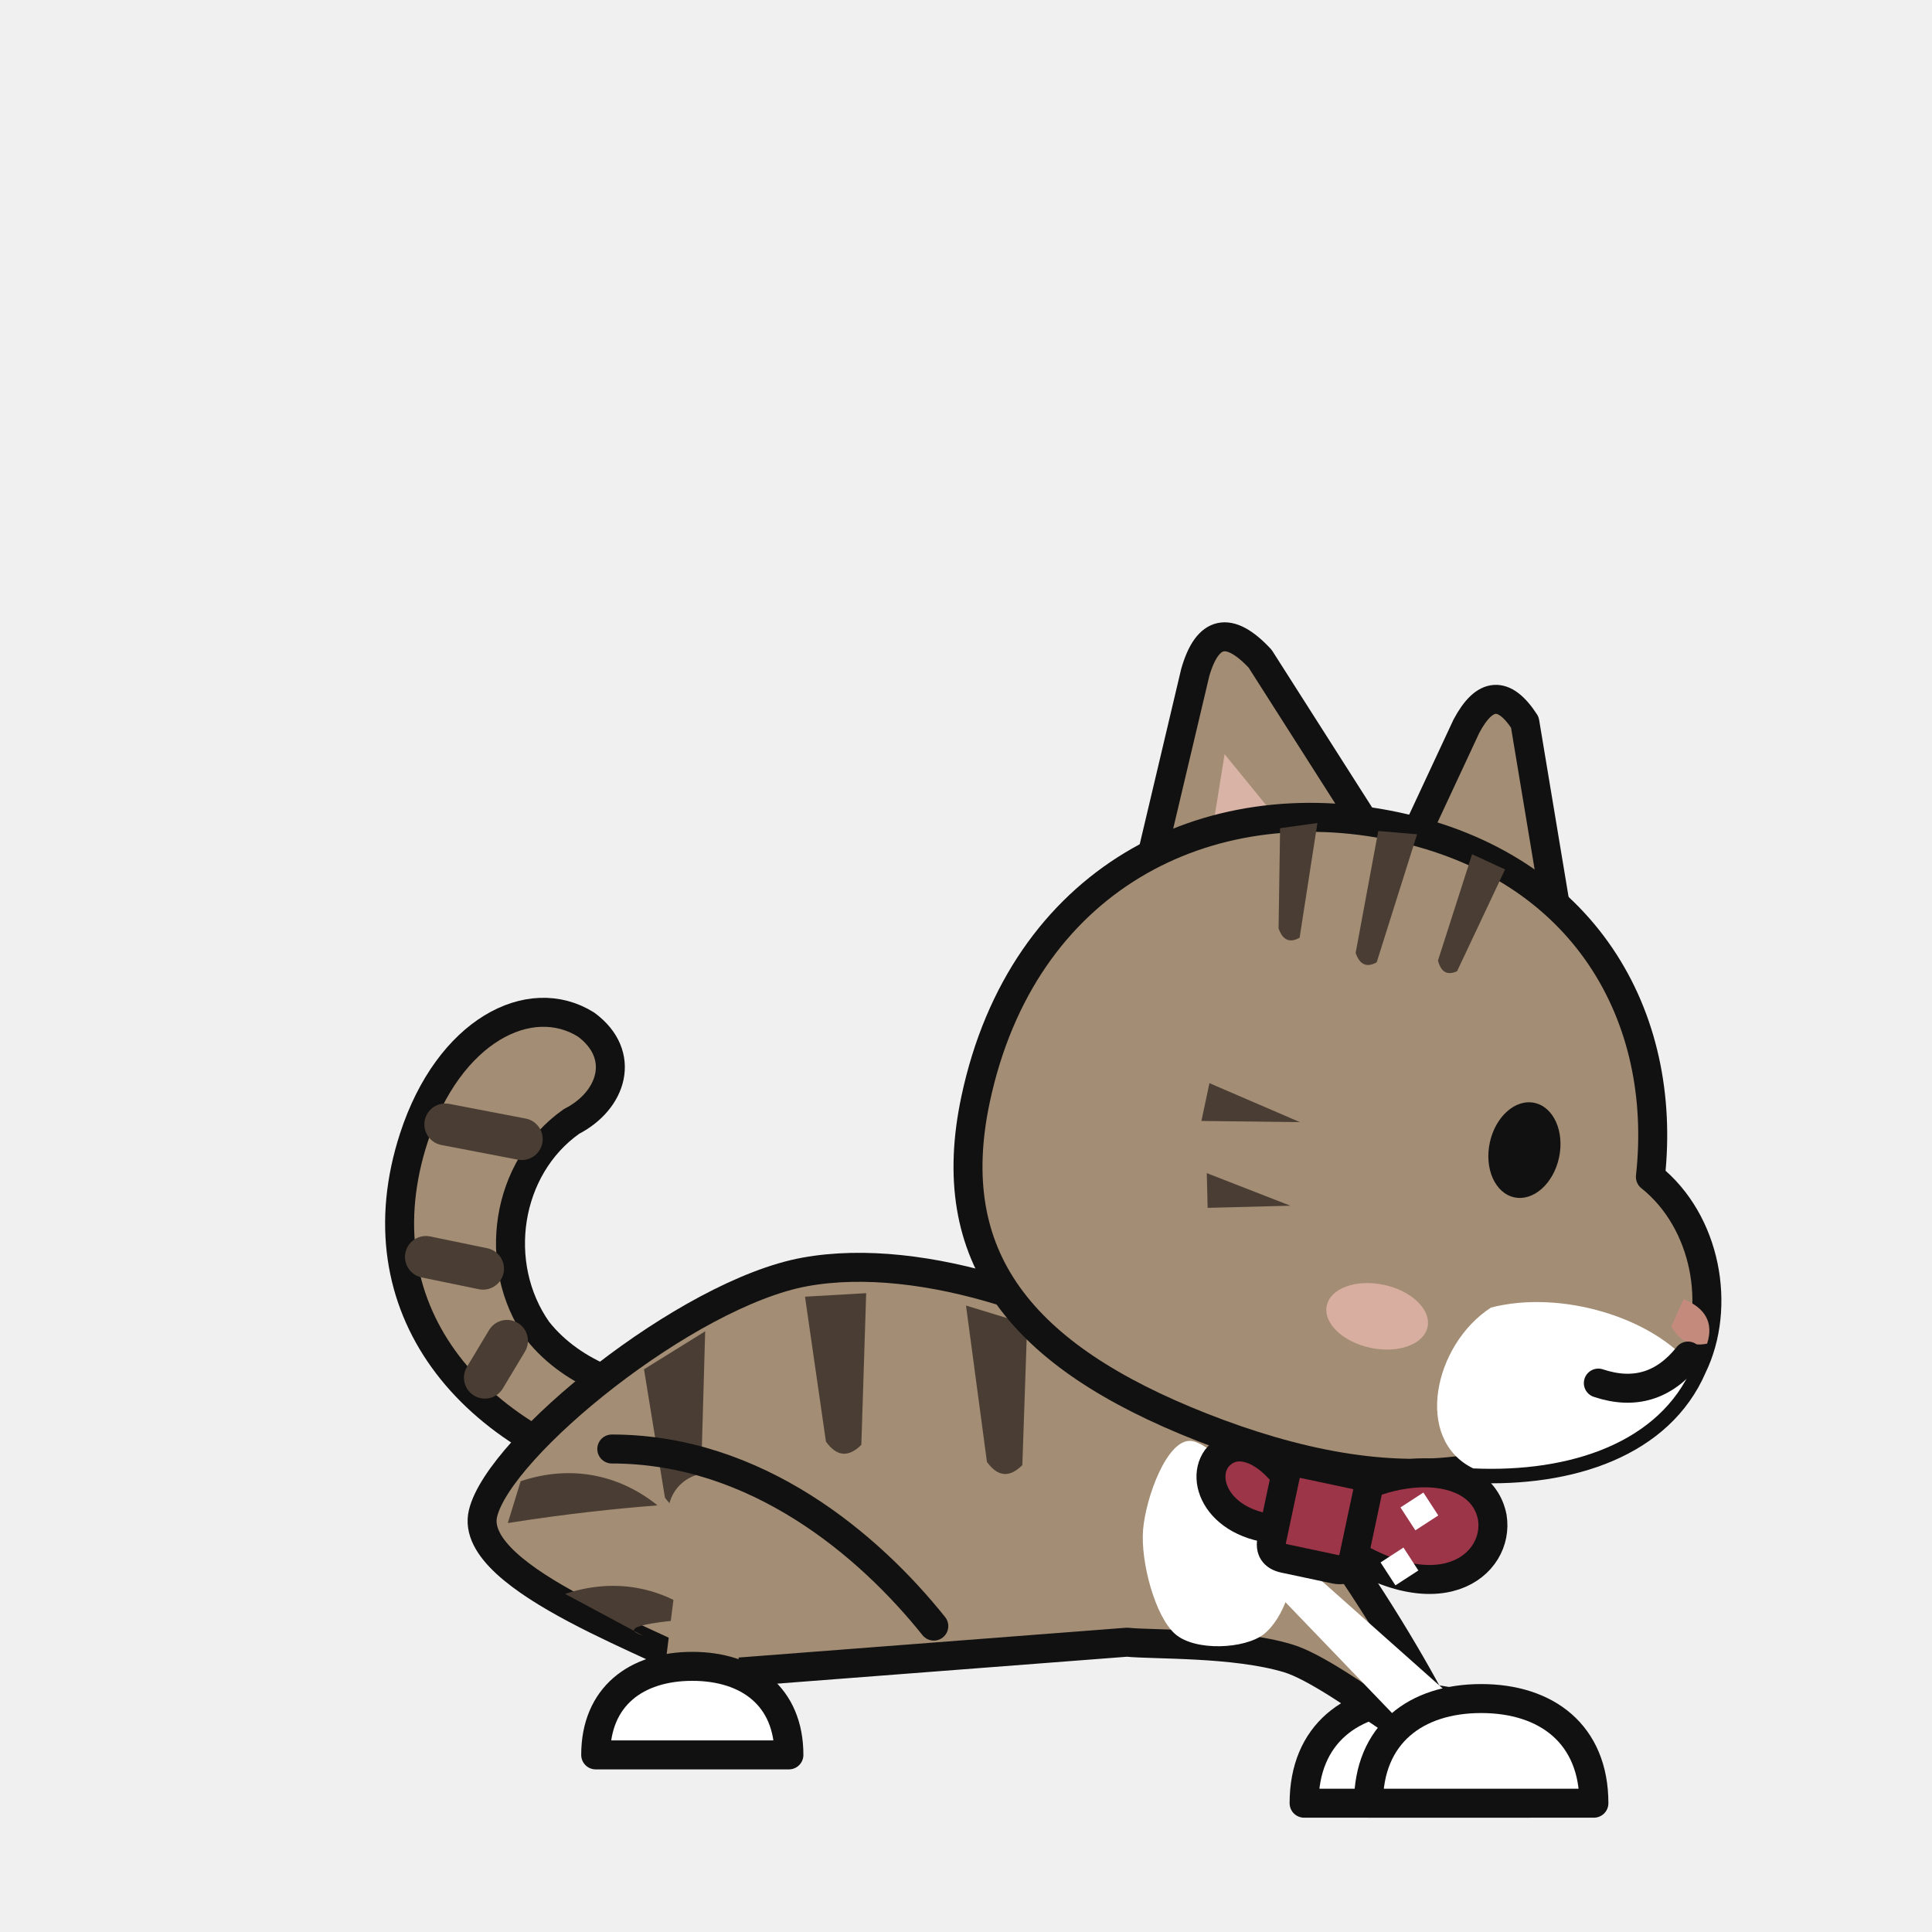
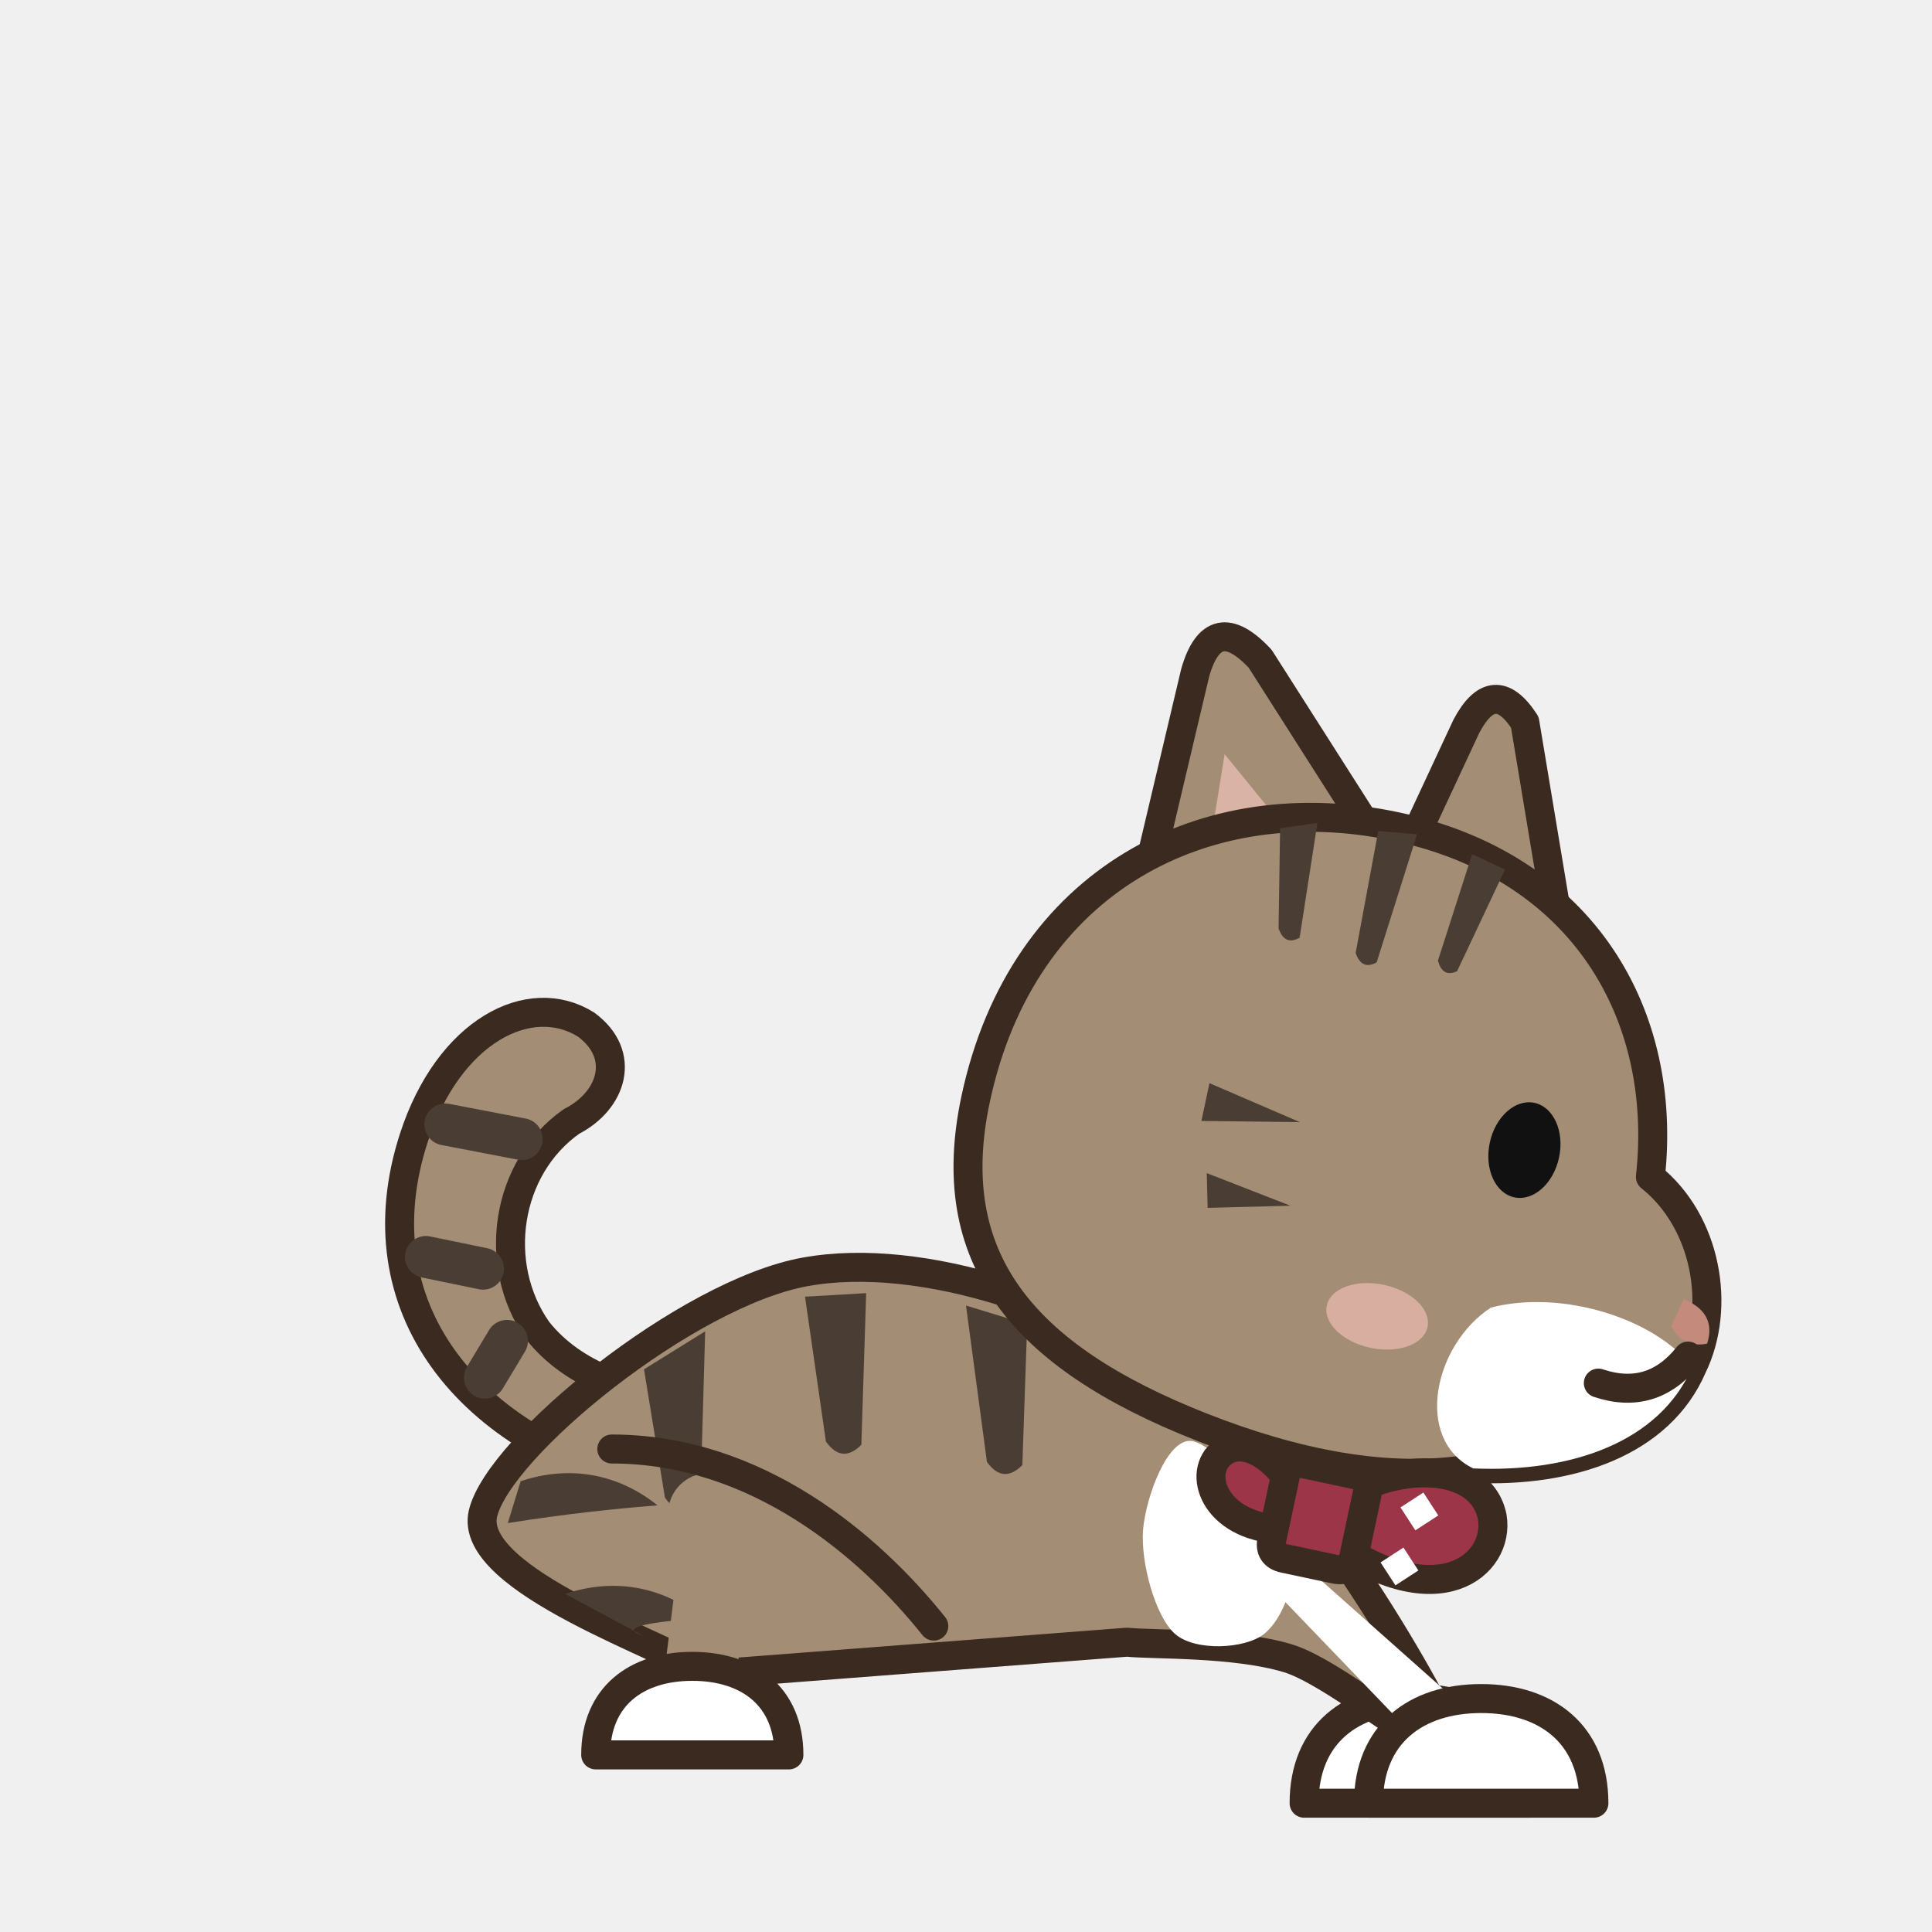
<svg xmlns="http://www.w3.org/2000/svg" viewBox="0 0 120 120" width="120" height="120">
  <g id="cat" transform="translate(60 112)">
    <g id="tail" transform="translate(-24 -18) rotate(18)">
-       <path id="tail-shape" d="M4 -3C-8 -2 -17 -8 -17 -19C-17 -26 -13 -30 -9 -29C-6 -28 -6 -25 -8 -23C-11 -19 -10 -13 -6 -10C-3 -8 1 -8 4 -9Z" fill="#A38D74" stroke="#111111" stroke-width="1.8" stroke-linejoin="round" />
+       <path id="tail-shape" d="M4 -3C-8 -2 -17 -8 -17 -19C-17 -26 -13 -30 -9 -29C-6 -28 -6 -25 -8 -23C-11 -19 -10 -13 -6 -10C-3 -8 1 -8 4 -9Z" fill="#A38D74" stroke="#3A2A20" stroke-width="1.8" stroke-linejoin="round" />
      <path id="tail-stripes" d="M-7.6 -8.8L-8.2 -6.2M-10.4 -12.6L-14 -12.2M-10.6 -21L-15.4 -20.4" fill="none" stroke="#4A3E34" stroke-width="2.6" stroke-linecap="round" />
    </g>
    <g id="leg-front-far" transform="translate(17 -17)">
      <path id="leg-front-far-shaft" d="M-2 0A2 2 0 0 1 2 0A2 2 0 0 1 -2 0ZM-1.5 0L1.5 0L12 12L8 13Z" fill="#FFFFFF" />
-       <path id="leg-front-far-paw" d="M4 17C4 12.71 6.94 10.5 11 10.5C15.06 10.5 18 12.71 18 17Z" fill="#FFFFFF" stroke="#111111" stroke-width="1.8" stroke-linejoin="round" />
+       <path id="leg-front-far-paw" d="M4 17C4 12.71 6.94 10.5 11 10.5C15.06 10.5 18 12.71 18 17Z" fill="#FFFFFF" stroke="#3A2A20" stroke-width="1.8" stroke-linejoin="round" />
    </g>
    <g id="body">
-       <path id="body-shape" d="M-16 -8C-18.33 -9.67 -31 -13.83 -30 -18C-29 -22.17 -17.33 -31.67 -10 -33C-2.67 -34.33 7.33 -30.83 14 -26C20.67 -21.17 29 -6.83 30 -4C31 -1.17 23.33 -8 20 -9C16.67 -10 11.67 -9.83 10 -10Z" fill="#A38D74" stroke="#111111" stroke-width="1.8" stroke-linejoin="round" />
+       <path id="body-shape" d="M-16 -8C-18.33 -9.67 -31 -13.83 -30 -18C-29 -22.17 -17.33 -31.67 -10 -33C-2.67 -34.33 7.33 -30.83 14 -26C20.67 -21.17 29 -6.83 30 -4C31 -1.17 23.33 -8 20 -9C16.67 -10 11.67 -9.83 10 -10Z" fill="#A38D74" stroke="#3A2A20" stroke-width="1.8" stroke-linejoin="round" />
      <path id="body-stripes" d="M-20 -26.95L-16.2 -29.31L-16.5 -18.78Q-17.7 -17.58 -18.7 -18.98ZM-10 -31.46L-6.2 -31.68L-6.5 -22.26Q-7.7 -21.06 -8.7 -22.46ZM0 -30.91L3.8 -29.75L3.5 -21Q2.3 -19.8 1.3 -21.2ZM-27.66 -20C-24.66 -21 -21.66 -20.5 -19.16 -18.5C-21.66 -18.3 -24.66 -18 -28.46 -17.4ZM-24.9 -13C-21.9 -14 -18.9 -13.5 -16.4 -11.5C-18.9 -11.3 -21.9 -11 -20.05 -10.4Z" fill="#4A3E34" />
      <path id="chest" d="M14 -22.5C15.5 -22.33 19.25 -18 20 -16C20.75 -14 19.67 -11.42 18.5 -10.5C17.33 -9.58 14.25 -9.42 13 -10.5C11.75 -11.58 10.83 -15 11 -17C11.17 -19 12.5 -22.67 14 -22.5Z" fill="#FFFFFF" />
    </g>
    <g id="leg-hind-near" transform="translate(-16 -18)">
      <path id="leg-hind-near-shaft" d="M-2.5 0A2.5 2.5 0 0 1 2.5 0A2.5 2.5 0 0 1 -2.5 0ZM-1.5 0L1.5 0L2 12L-3 12Z" fill="#A38D74" />
-       <path id="haunch-line" d="M14 7C10 2 3 -4 -6 -4" fill="none" stroke="#111111" stroke-width="1.8" stroke-linecap="round" />
-       <path id="leg-hind-near-paw" d="M-7 15C-7 11.37 -4.48 9.5 -1 9.5C2.48 9.5 5 11.37 5 15Z" fill="#FFFFFF" stroke="#111111" stroke-width="1.8" stroke-linejoin="round" />
+       <path id="haunch-line" d="M14 7C10 2 3 -4 -6 -4" fill="none" stroke="#3A2A20" stroke-width="1.8" stroke-linecap="round" />
+       <path id="leg-hind-near-paw" d="M-7 15C-7 11.37 -4.48 9.5 -1 9.5C2.48 9.5 5 11.37 5 15Z" fill="#FFFFFF" stroke="#3A2A20" stroke-width="1.8" stroke-linejoin="round" />
    </g>
    <g id="leg-front-near" transform="translate(17 -17)">
      <path id="leg-front-near-shaft" d="M-2 0A2 2 0 0 1 2 0A2 2 0 0 1 -2 0ZM-1.5 0L1.5 0L15 12L11 13Z" fill="#FFFFFF" />
-       <path id="leg-front-near-paw" d="M8 17C8 12.71 10.94 10.5 15 10.5C19.06 10.5 22 12.71 22 17Z" fill="#FFFFFF" stroke="#111111" stroke-width="1.8" stroke-linejoin="round" />
+       <path id="leg-front-near-paw" d="M8 17C8 12.71 10.94 10.5 15 10.5C19.06 10.5 22 12.71 22 17Z" fill="#FFFFFF" stroke="#3A2A20" stroke-width="1.8" stroke-linejoin="round" />
    </g>
    <g id="head" transform="translate(16 -20) rotate(12)">
      <g id="ear-right" transform="translate(8 -38)">
-         <path id="ear-right-shape" d="M-6 2L-3 -11Q-2 -14.5 0.5 -12L6 2Z" fill="#A38D74" stroke="#111111" stroke-width="1.8" stroke-linejoin="round" />
+         <path id="ear-right-shape" d="M-6 2L-3 -11Q-2 -14.5 0.5 -12L6 2Z" fill="#A38D74" stroke="#3A2A20" stroke-width="1.8" stroke-linejoin="round" />
      </g>
      <g id="ear-left" transform="translate(-4 -37) rotate(-10)">
-         <path id="ear-left-shape" d="M-9 2L-6 -13Q-5 -17 -2 -14L9 2Z" fill="#A38D74" stroke="#111111" stroke-width="1.8" stroke-linejoin="round" />
+         <path id="ear-left-shape" d="M-9 2L-6 -13Q-5 -17 -2 -14L9 2Z" fill="#A38D74" stroke="#3A2A20" stroke-width="1.8" stroke-linejoin="round" />
        <path id="ear-left-inner" d="M-5 0L-4 -8L3 0Z" fill="#D9B3A6" />
      </g>
-       <path id="head-shape" d="M-20 -20C-20 -34 -10 -42 2 -42C14 -42 21 -34 22 -24C26 -22 28 -17 27 -13C26 -8 21 -5 15 -4C10 -2 4 -2 -2 -3C-14 -5 -20 -10 -20 -20Z" fill="#A38D74" stroke="#111111" stroke-width="1.8" stroke-linejoin="round" />
+       <path id="head-shape" d="M-20 -20C-20 -34 -10 -42 2 -42C14 -42 21 -34 22 -24C26 -22 28 -17 27 -13C26 -8 21 -5 15 -4C10 -2 4 -2 -2 -3C-14 -5 -20 -10 -20 -20Z" fill="#A38D74" stroke="#3A2A20" stroke-width="1.8" stroke-linejoin="round" />
      <path id="head-stripes" d="M1 -41.5L3.4 -41.8L2.6 -33.5Q1.8 -32.8 1.2 -33.8ZM-5 -40.4L-2.8 -41.2L-2.4 -34Q-3.2 -33.3 -3.8 -34.3ZM7 -41.3L9.2 -40.8L7.6 -34Q6.8 -33.4 6.3 -34.4ZM-6 -24L0 -22.8L-6 -21.6ZM-5 -18.5L0.5 -17.6L-4.5 -16.4Z" fill="#4A3E34" />
      <path id="muzzle" d="M14 -14C18 -16 24 -15.5 27 -13C26 -8 21 -5 15 -4C11 -5 11 -11 14 -14Z" fill="#FFFFFF" />
      <path id="cheeks" d="M4 -12a3.2 2 0 1 0 6.4 0a3.2 2 0 1 0 -6.4 0Z" fill="#D7AE9F" />
      <g id="eyes-open" transform="translate(14 -24)">
        <path d="M-2.2 0a2.2 3 0 1 0 4.4 0a2.2 3 0 1 0 -4.4 0Z" fill="#111111" />
      </g>
      <g id="eyes-closed" transform="translate(14 -24)" opacity="0">
-         <path d="M-3 -0.5Q0 2.5 3 -0.5" fill="none" stroke="#111111" stroke-width="1.8" stroke-linecap="round" />
+         <path d="M-3 -0.5Q0 2.5 3 -0.5" fill="none" stroke="#3A2A20" stroke-width="1.8" stroke-linecap="round" />
      </g>
      <g id="eyes-happy" transform="translate(14 -24)" opacity="0">
-         <path d="M-3 1Q0 -2.5 3 1" fill="none" stroke="#111111" stroke-width="1.8" stroke-linecap="round" />
+         <path d="M-3 1Q0 -2.5 3 1" fill="none" stroke="#3A2A20" stroke-width="1.8" stroke-linecap="round" />
      </g>
      <path id="nose" d="M25.6 -17Q27.8 -16.6 27.6 -14.6Q26.2 -14 25.2 -15.2Z" fill="#C48B7D" />
-       <path id="mouth" d="M26.6 -13.6Q25 -10.4 21.5 -10.8" fill="none" stroke="#111111" stroke-width="1.8" stroke-linecap="round" />
+       <path id="mouth" d="M26.6 -13.6Q25 -10.4 21.5 -10.8" fill="none" stroke="#3A2A20" stroke-width="1.8" stroke-linecap="round" />
    </g>
    <g id="bow" transform="translate(22 -18) rotate(12)">
-       <path id="bow-loops" d="M0 0C3 -4 9 -5.5 10.5 -2C11.6 0.8 8.5 4.8 1 1.5ZM-1 0C-3 -3 -6 -4 -7 -2C-7.8 -0.2 -5.5 2.6 -1 1.2Z" fill="#9C3548" stroke="#111111" stroke-width="1.8" stroke-linejoin="round" />
+       <path id="bow-loops" d="M0 0C3 -4 9 -5.5 10.5 -2C11.6 0.8 8.5 4.8 1 1.5ZM-1 0C-3 -3 -6 -4 -7 -2C-7.8 -0.2 -5.5 2.6 -1 1.2Z" fill="#9C3548" stroke="#3A2A20" stroke-width="1.8" stroke-linejoin="round" />
      <path id="bow-pattern" d="M6 -2.6l1.2 1.2l-1.2 1.2l-1.2 -1.2ZM5.5 1l1.2 1.2l-1.2 1.2l-1.2 -1.2Z" fill="#FFFFFF" />
-       <path id="bow-knot" d="M-1.6 -2.8H1.6Q2.6 -2.8 2.6 -1.8V2.2Q2.6 3.2 1.6 3.2H-1.6Q-2.6 3.2 -2.6 2.2V-1.8Q-2.6 -2.8 -1.6 -2.8Z" fill="#9C3548" stroke="#111111" stroke-width="1.8" stroke-linejoin="round" />
+       <path id="bow-knot" d="M-1.6 -2.8H1.6Q2.6 -2.8 2.6 -1.8V2.2Q2.6 3.2 1.6 3.2H-1.6Q-2.6 3.2 -2.6 2.2V-1.8Q-2.6 -2.8 -1.6 -2.8Z" fill="#9C3548" stroke="#3A2A20" stroke-width="1.8" stroke-linejoin="round" />
    </g>
  </g>
</svg>
